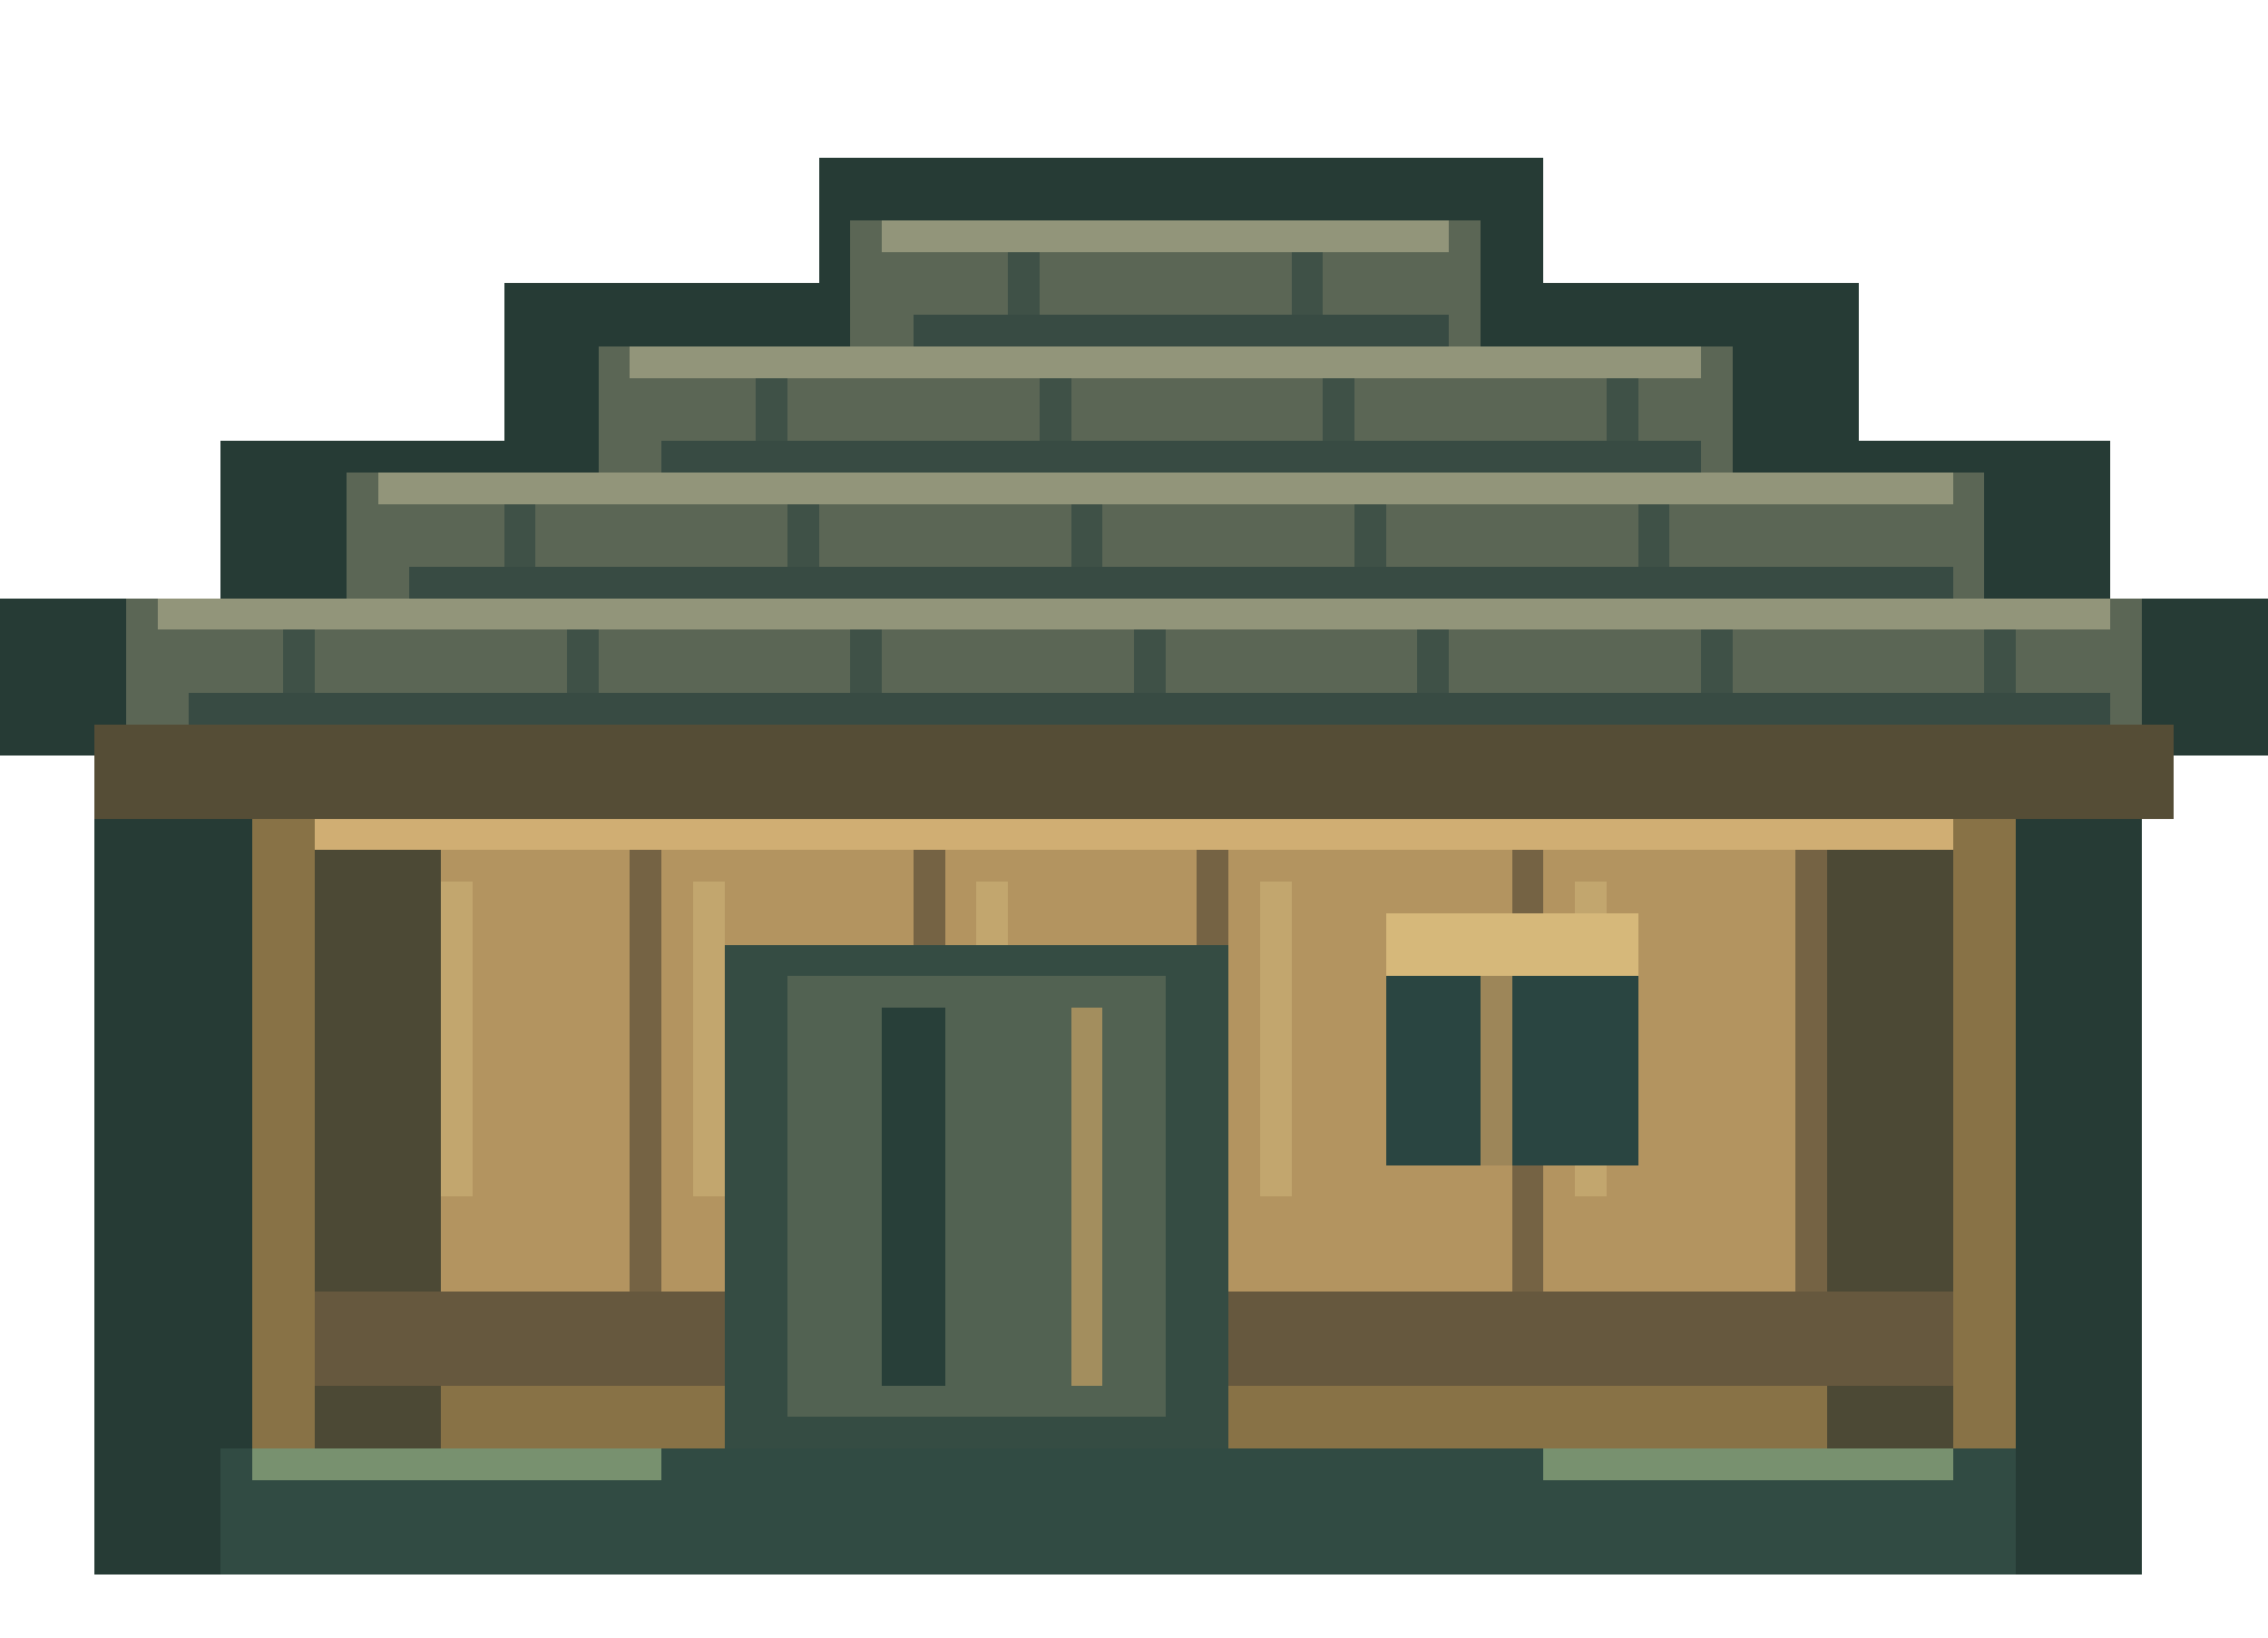
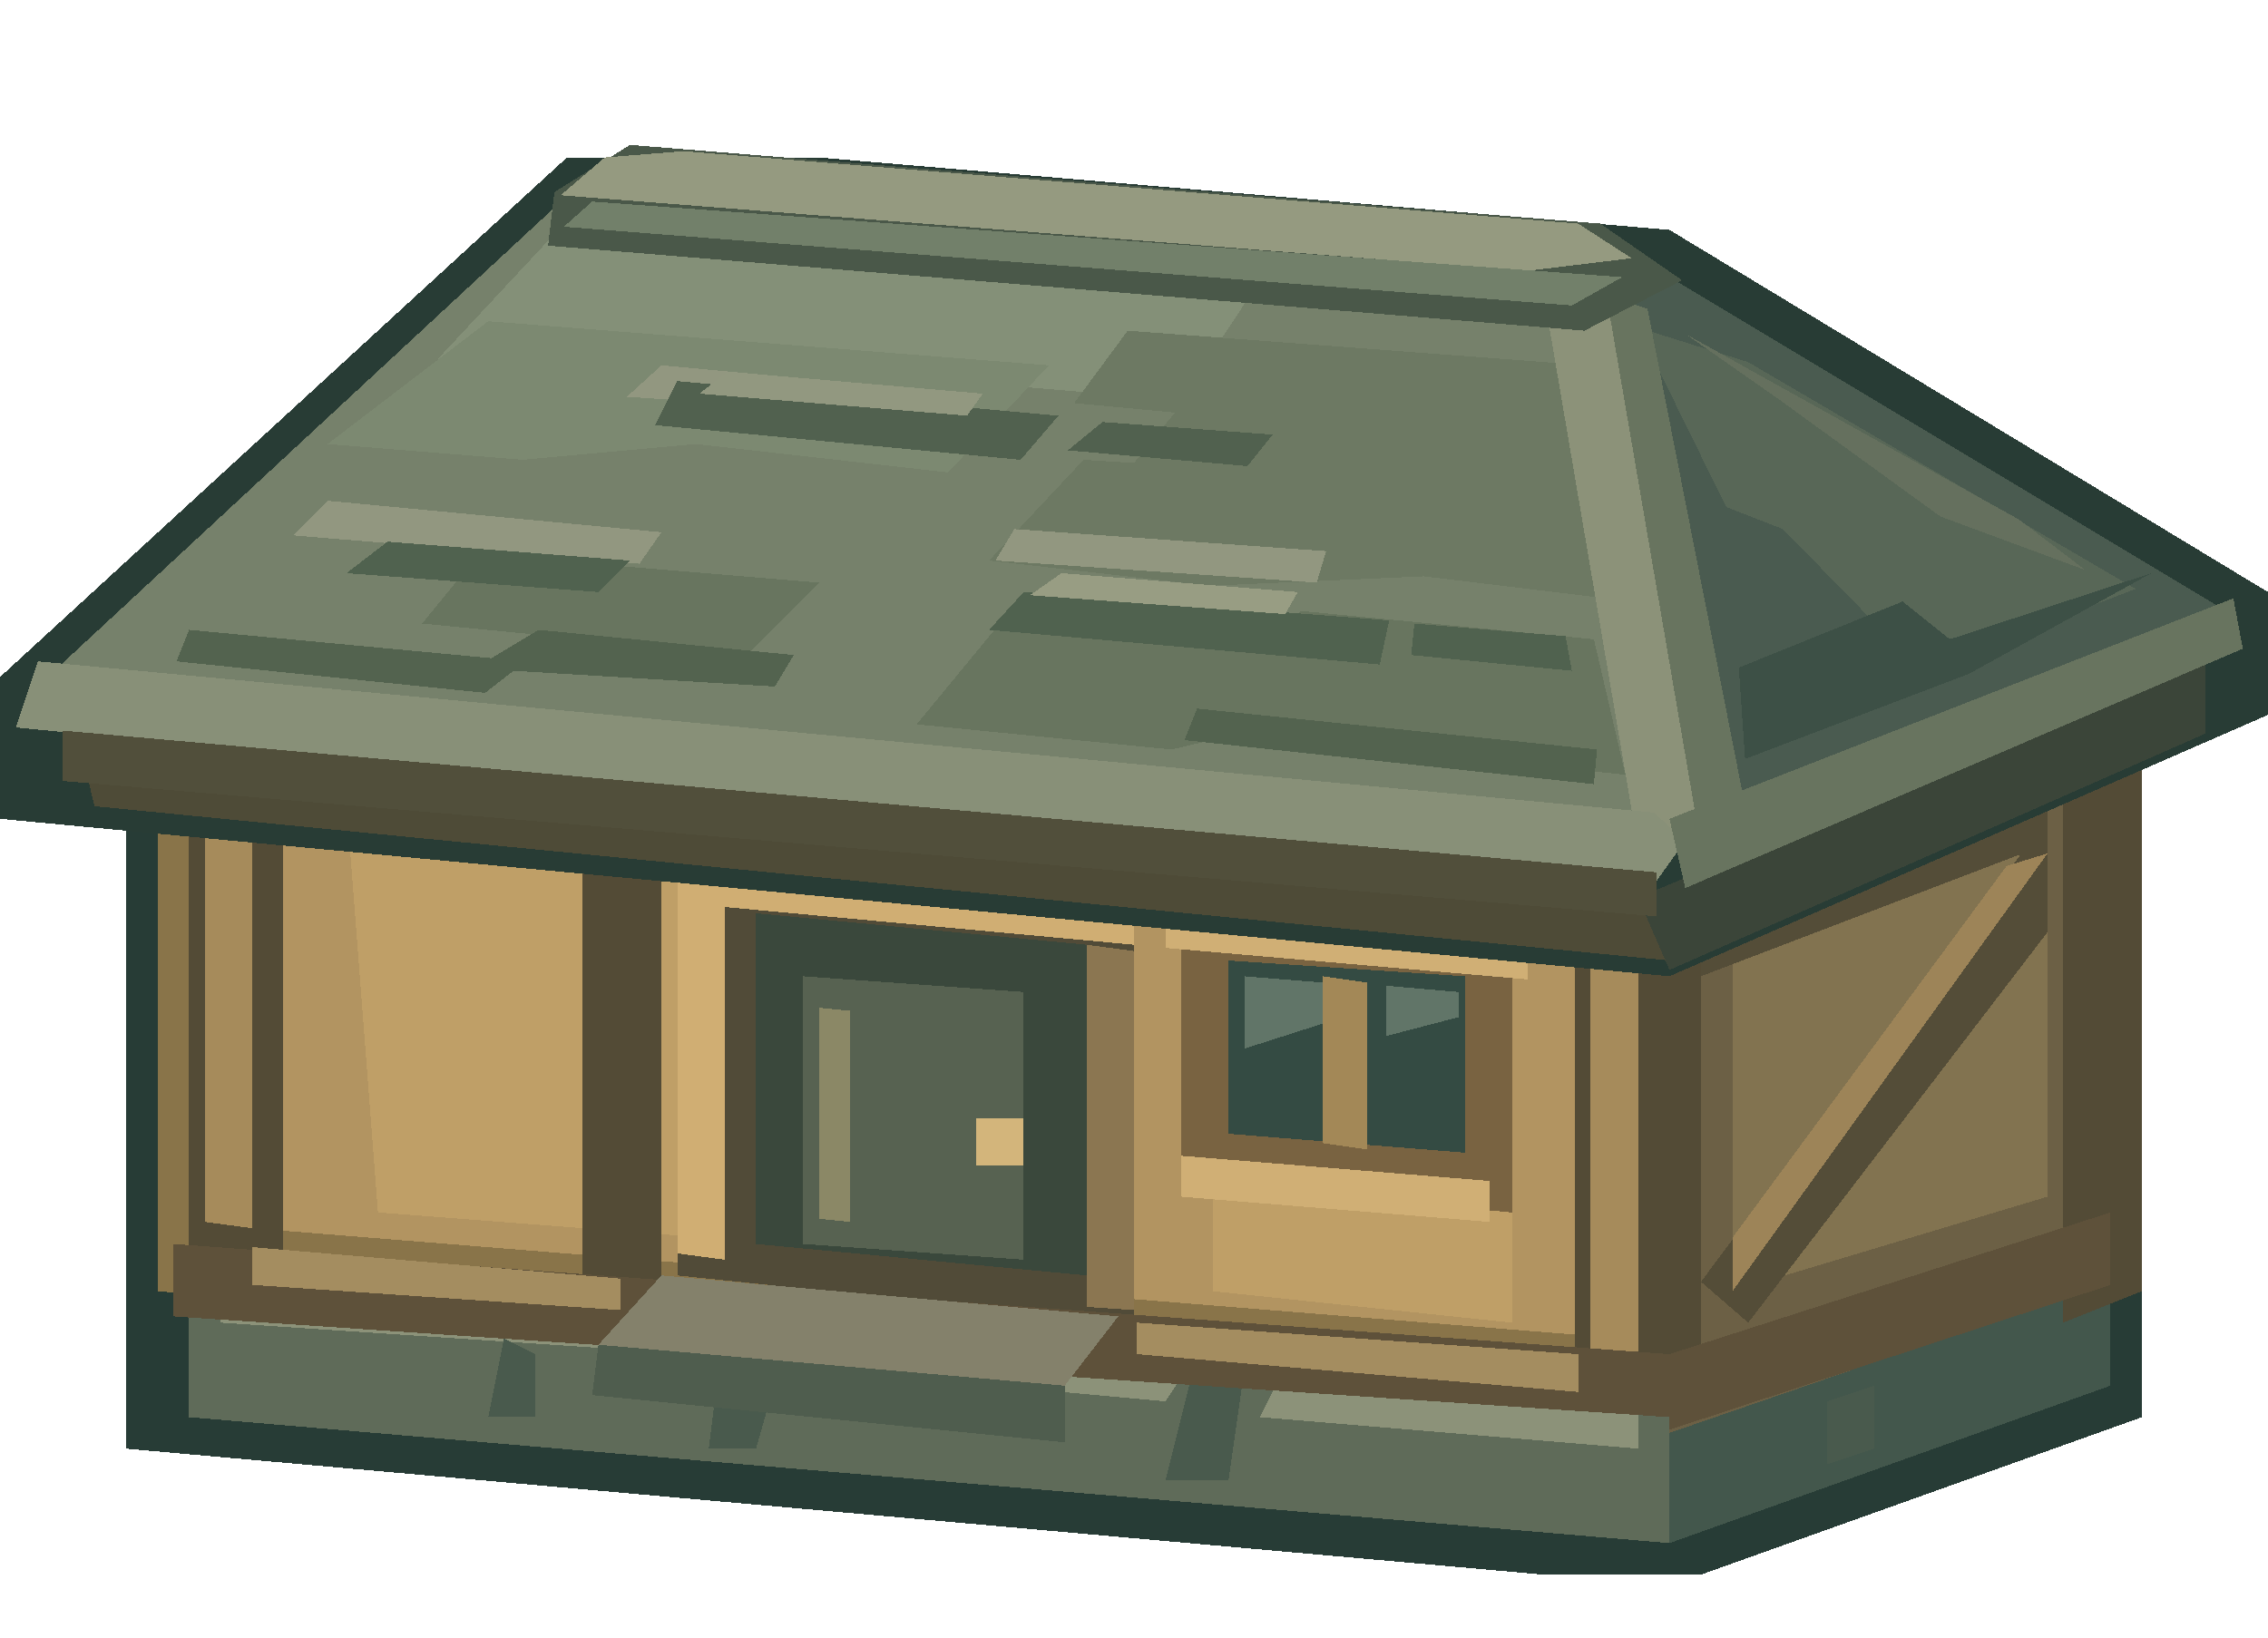
- <svg xmlns="http://www.w3.org/2000/svg" width="72" height="52" viewBox="0 0 72 52" preserveAspectRatio="none" shape-rendering="crispEdges">
-   <path fill="#263b35" d="M3 50V24H0v-5h7v-5h9V9h10V5h23v4h10v5h8v5h5v5h-4v26Z" />
-   <path fill="#887246" d="M8 24h56v23H8Z" />
-   <path fill="#b39460" d="M11 26h49v17h-49Z" />
-   <path fill="#756344" d="M12 26h1v17h-1Z" />
-   <path fill="#c2a66e" d="M14 28h1v10h-1Z" />
-   <path fill="#756344" d="M20 26h1v17h-1Z" />
-   <path fill="#c2a66e" d="M22 28h1v10h-1Z" />
-   <path fill="#756344" d="M29 26h1v17h-1Z" />
-   <path fill="#c2a66e" d="M31 28h1v10h-1Z" />
-   <path fill="#756344" d="M38 26h1v17h-1Z" />
-   <path fill="#c2a66e" d="M40 28h1v10h-1Z" />
-   <path fill="#756344" d="M48 26h1v17h-1Z" />
-   <path fill="#c2a66e" d="M50 28h1v10h-1Z" />
-   <path fill="#756344" d="M57 26h1v17h-1Z" />
-   <path fill="#c2a66e" d="M59 28h1v10h-1Z" />
-   <path fill="#4c4935" d="M10 25h4v24h-4Z" />
-   <path fill="#4c4935" d="M58 25h4v24h-4Z" />
-   <path fill="#d0ae73" d="M10 24h52v3h-52Z" />
-   <path fill="#66583e" d="M10 41h52v3h-52Z" />
-   <path fill="#354c43" d="M23 30h16v17h-16Z" />
-   <path fill="#526252" d="M25 31h12v14h-12Z" />
-   <path fill="#283f39" d="M28 32h2v12h-2Z" />
-   <path fill="#a38e5e" d="M34 32h1v12h-1Z" />
-   <path fill="#2a4541" d="M44 29h8v8h-8Z" />
-   <path fill="#d6b87a" d="M44 29h8v2h-8Z" />
-   <path fill="#9d8659" d="M47 31h1v6h-1Z" />
-   <path fill="#5b6655" d="M27 7h20v4h-20Z" />
-   <path fill="#92957a" d="M28 7h18v1h-18Z" />
-   <path fill="#384b43" d="M29 10h17v1h-17Z" />
-   <path fill="#3f5147" d="M32 8h1v2h-1Z" />
-   <path fill="#3f5147" d="M41 8h1v2h-1Z" />
-   <path fill="#5b6655" d="M19 11h36v4h-36Z" />
-   <path fill="#92957a" d="M20 11h34v1h-34Z" />
-   <path fill="#384b43" d="M21 14h33v1h-33Z" />
-   <path fill="#3f5147" d="M24 12h1v2h-1Z" />
-   <path fill="#3f5147" d="M33 12h1v2h-1Z" />
-   <path fill="#3f5147" d="M42 12h1v2h-1Z" />
-   <path fill="#3f5147" d="M51 12h1v2h-1Z" />
-   <path fill="#5b6655" d="M11 15h52v4h-52Z" />
-   <path fill="#92957a" d="M12 15h50v1h-50Z" />
-   <path fill="#384b43" d="M13 18h49v1h-49Z" />
-   <path fill="#3f5147" d="M16 16h1v2h-1Z" />
-   <path fill="#3f5147" d="M25 16h1v2h-1Z" />
-   <path fill="#3f5147" d="M34 16h1v2h-1Z" />
-   <path fill="#3f5147" d="M43 16h1v2h-1Z" />
-   <path fill="#3f5147" d="M52 16h1v2h-1Z" />
-   <path fill="#5b6655" d="M4 19h64v4h-64Z" />
-   <path fill="#92957a" d="M5 19h62v1h-62Z" />
-   <path fill="#384b43" d="M6 22h61v1h-61Z" />
-   <path fill="#3f5147" d="M9 20h1v2h-1Z" />
-   <path fill="#3f5147" d="M18 20h1v2h-1Z" />
-   <path fill="#3f5147" d="M27 20h1v2h-1Z" />
-   <path fill="#3f5147" d="M36 20h1v2h-1Z" />
-   <path fill="#3f5147" d="M45 20h1v2h-1Z" />
-   <path fill="#3f5147" d="M54 20h1v2h-1Z" />
-   <path fill="#3f5147" d="M63 20h1v2h-1Z" />
-   <path fill="#554d36" d="M3 23h66v3h-66Z" />
-   <path fill="#314b43" d="M7 46h57v4h-57Z" />
-   <path fill="#78916f" d="M8 46h13v1h-13Z" />
-   <path fill="#78916f" d="M49 46h13v1h-13Z" />
+ <svg xmlns="http://www.w3.org/2000/svg" width="144" height="104" viewBox="0 0 72 52" preserveAspectRatio="none" shape-rendering="crispEdges">
+   <g id="foundation">
+     <path fill="#273c36" d="M4 22 52 26 68 20V45L54 50H49L4 46Z" />
+     <path fill="#5f6b59" d="M6 40 53 44V49L6 45Z" />
+     <path fill="#43574c" d="M53 44 67 39V44L53 49Z" />
+     <path fill="#8c9279" d="M7 40 23 41.5 22 43 7 42ZM27 42 38 43 37 44.5 26 43.5ZM41 43 52 44V46L40 45Z" />
+     <path fill="#495a4d" d="M16 42.5 17 43V45H15.5ZM23 42 25 42.5 24 46H22.5ZM38 43 39.5 43.5 39 47H37ZM58 44.5 59.5 44V46L58 46.5Z" />
+   </g>
+   <g id="timber-walls">
+     <path fill="#897449" d="M5 21 53 25V45L5 41Z" />
+     <path fill="#b29461" d="M8 25 51.5 29V42.5L8 39Z" />
+     <path fill="#bf9f67" d="M11 25.5 25 27V39.5L12 38.5ZM38.5 28 48 29V42L38.5 41Z" />
+     <path fill="#6c6045" d="M53 25 67.5 20V40.5L53 45.5Z" />
+     <path fill="#827350" d="M55 29 65 25V38L55 41Z" />
+     <path fill="#514b38" d="M21.5 27 36 28.5V42L21.5 40.5Z" />
+     <path fill="#3a483c" d="M24 29 34.5 30V40.5L24 39.5Z" />
+     <path fill="#576251" d="M25.5 31 32.5 31.5V40L25.5 39.5Z" />
+     <path fill="#8b8866" d="m26 32 1 .1v6.7l-1-.1z" />
+     <path fill="#d0ae73" d="M21.5 27 36 28.5V30L23 28.8V40l-1.5-.2Z" />
+     <path fill="#8b7651" d="M34.5 30 36 30.2V41.6l-1.5-.1Z" />
+     <path fill="#d3b57b" d="M31 35.5h1.5V37H31Z" />
+     <path fill="#796341" d="M37.5 29 48 30V38.5l-10.5-1Z" />
+     <path fill="#344b43" d="M39 30.5 46.5 31V36.6L39 36Z" />
+     <path fill="#617568" d="m39.5 31 2.5.2v1.3l-2.5.8zm4.5.3 2.3.2v.8l-2.3.6z" />
+     <path fill="#a38857" d="m42 31 1.4.2v5.3l-1.4-.2z" />
+     <path fill="#d0af75" d="M37 28.8 48.5 30V31.1l-11.5-1ZM37.5 36.7l9.8.8v1.3l-9.8-.8Z" />
+     <path fill="#534b36" d="M6 24 9 24.2V40l-3-.2ZM18.5 25.5l2.5.2v15l-2.5-.2ZM50 27l4 .3V45l-4-.4ZM65.5 23 68 22v19l-2.5 1Z" />
+     <path fill="#a68b5b" d="M50.5 29H52v14l-1.5-.1ZM6.5 26 8 26.2V39l-1.5-.2Z" />
+     <path fill="#544d38" d="M54 40.7 65 26v3.6L55.5 42ZM54 28.5 65 24.8v2L54 31Z" />
+     <path fill="#9d8458" d="M55 39.3 63.7 27.5l1.3-.4L55 41Z" />
+     <path fill="#5e513a" d="M5.5 39.5 53 43V45L5.5 41.8ZM53 43 67 38.5v2.3L53 45.4Z" />
+     <path fill="#a48d60" d="M8 39.6 19.7 40.6v1L8 40.8ZM36.1 42l14 1v1.2l-14-1.2Z" />
+     <path fill="#84816b" d="M21 40.5 35.5 41.8 33.8 44 19 42.7Z" />
+     <path fill="#4f5d4e" d="M19 42.7 33.8 44v1.8l-15-1.5Z" />
+   </g>
+   <g id="hipped-roof">
+     <path fill="#283c35" d="M0 21.5 18 5H26L53 7.3 72 18.8V22.7L53 31 0 26Z" />
+     <path fill="#4e4b37" d="M2.5 23.5 53 28.7V30.5L3 25.6Z" />
+     <path fill="#3b4539" d="M52 28.5 70 21v2.3L53 30.8Z" />
+     <path fill="#76816b" d="M17.7 6.5 51 9.2 53 26.5 1.4 21.6Z" />
+     <path fill="#849078" d="m18 7 22 1.9-2.5 3.8-12.2-1-6.3.2-5.1-.5z" />
+     <path fill="#7c8971" d="m15.5 10.2 17.8 1.4-3.2 3.4-8-.9-5.5.5-6.2-.5z" />
+     <path fill="#6d7963" d="M35.8 10.5 50.4 11.6 51 19l-5.8-.7-6.8.3-7-.8 3-3.2 1.6.1 1.3-1.6-3.2-.3Z" />
+     <path fill="#68755f" d="M15.2 17.6 26 18.5l-2.3 2.3-10.3-1ZM31.9 19.6l8.3.8 1.1-1 9.3.9 1 4.3-12.3-1.3-2.1.5-8.1-.8Z" />
+     <path fill="#929780" d="M10.4 15.9 21 16.9l-.7 1-11-.9ZM21 11.6l8.7.8-.9.8-8.9-.6ZM32.2 16.8l9.9.7-.3 1-10.2-.7Z" />
+     <path fill="#53634f" d="m6 20 9.6.9 1.5-.9 8.1.8-.6 1-8.3-.5-.9.7-9.8-1ZM38 22.5l12.7 1.3-.1 1.1-13-1.4Z" />
+     <path fill="#51614f" d="M21.5 12.1l12.1 1.1-1.2 1.4-11.6-1.1ZM35 13.4l5.4.4-.8 1-5.7-.5Z" />
+     <path fill="#929880" d="M23.1 11.8l8.1.7-.5.7-8.5-.7Z" />
+     <path fill="#50624f" d="M12.3 17.2l7.7.6-1 1-8-.6ZM32.5 18.8l11.6.9-.3 1.4-12.4-1.1ZM44.9 19.8l4.8.4.2 1.1-5.1-.5Z" />
+     <path fill="#989d83" d="M33.7 18.2l7.5.6-.4.7-8.1-.6Z" />
+     <path fill="#4a5b50" d="M50 9 53 8.8 70.5 19.3 53.1 26.5Z" />
+     <path fill="#586757" d="m52 10.4 3.5 1.1 12.3 7.2-6.8 2.6-4.4-4.5-1.8-.7Z" />
+     <path fill="#65705e" d="m53.5 10.6 10.6 5.9 2.1 1.6-4.6-1.7-5.1-3.7Z" />
+     <path fill="#3d5046" d="m55.2 21.2 5.2-2.1 1.5 1.2 6.4-2.1-5.8 3.2-7.1 2.7Z" />
+     <path fill="#8c9279" d="M49 9.3 51 9.3 54 26.2l-2 .7Z" />
+     <path fill="#68745f" d="M51 9.4 52.3 9.8l3.1 15.8-1.5.7Z" />
+     <path fill="#889078" d="M1.2 21 52.5 25.8l1 .9-1 1.4-52-5Z" />
+     <path fill="#68745f" d="M53 26 70.9 19l.3 1.6-17.7 7.6Z" />
+     <path fill="#514f3b" d="M2 23.2 52.6 27.7v1.4L2 24.8Z" />
+     <path fill="#4a5849" d="M17.6 6.1 20 4.6 50.8 7.1 53.4 8.9 50.3 10.5 17.4 7.8Z" />
+     <path fill="#959a80" d="M19.2 5 21.7 4.8l28.4 2.3 1.7 1.1-3.3.4L17.8 6.2Z" />
+     <path fill="#72806a" d="M18.8 6.4 51.5 8.8l-1.6.9-32-2.5Z" />
+   </g>
</svg>
